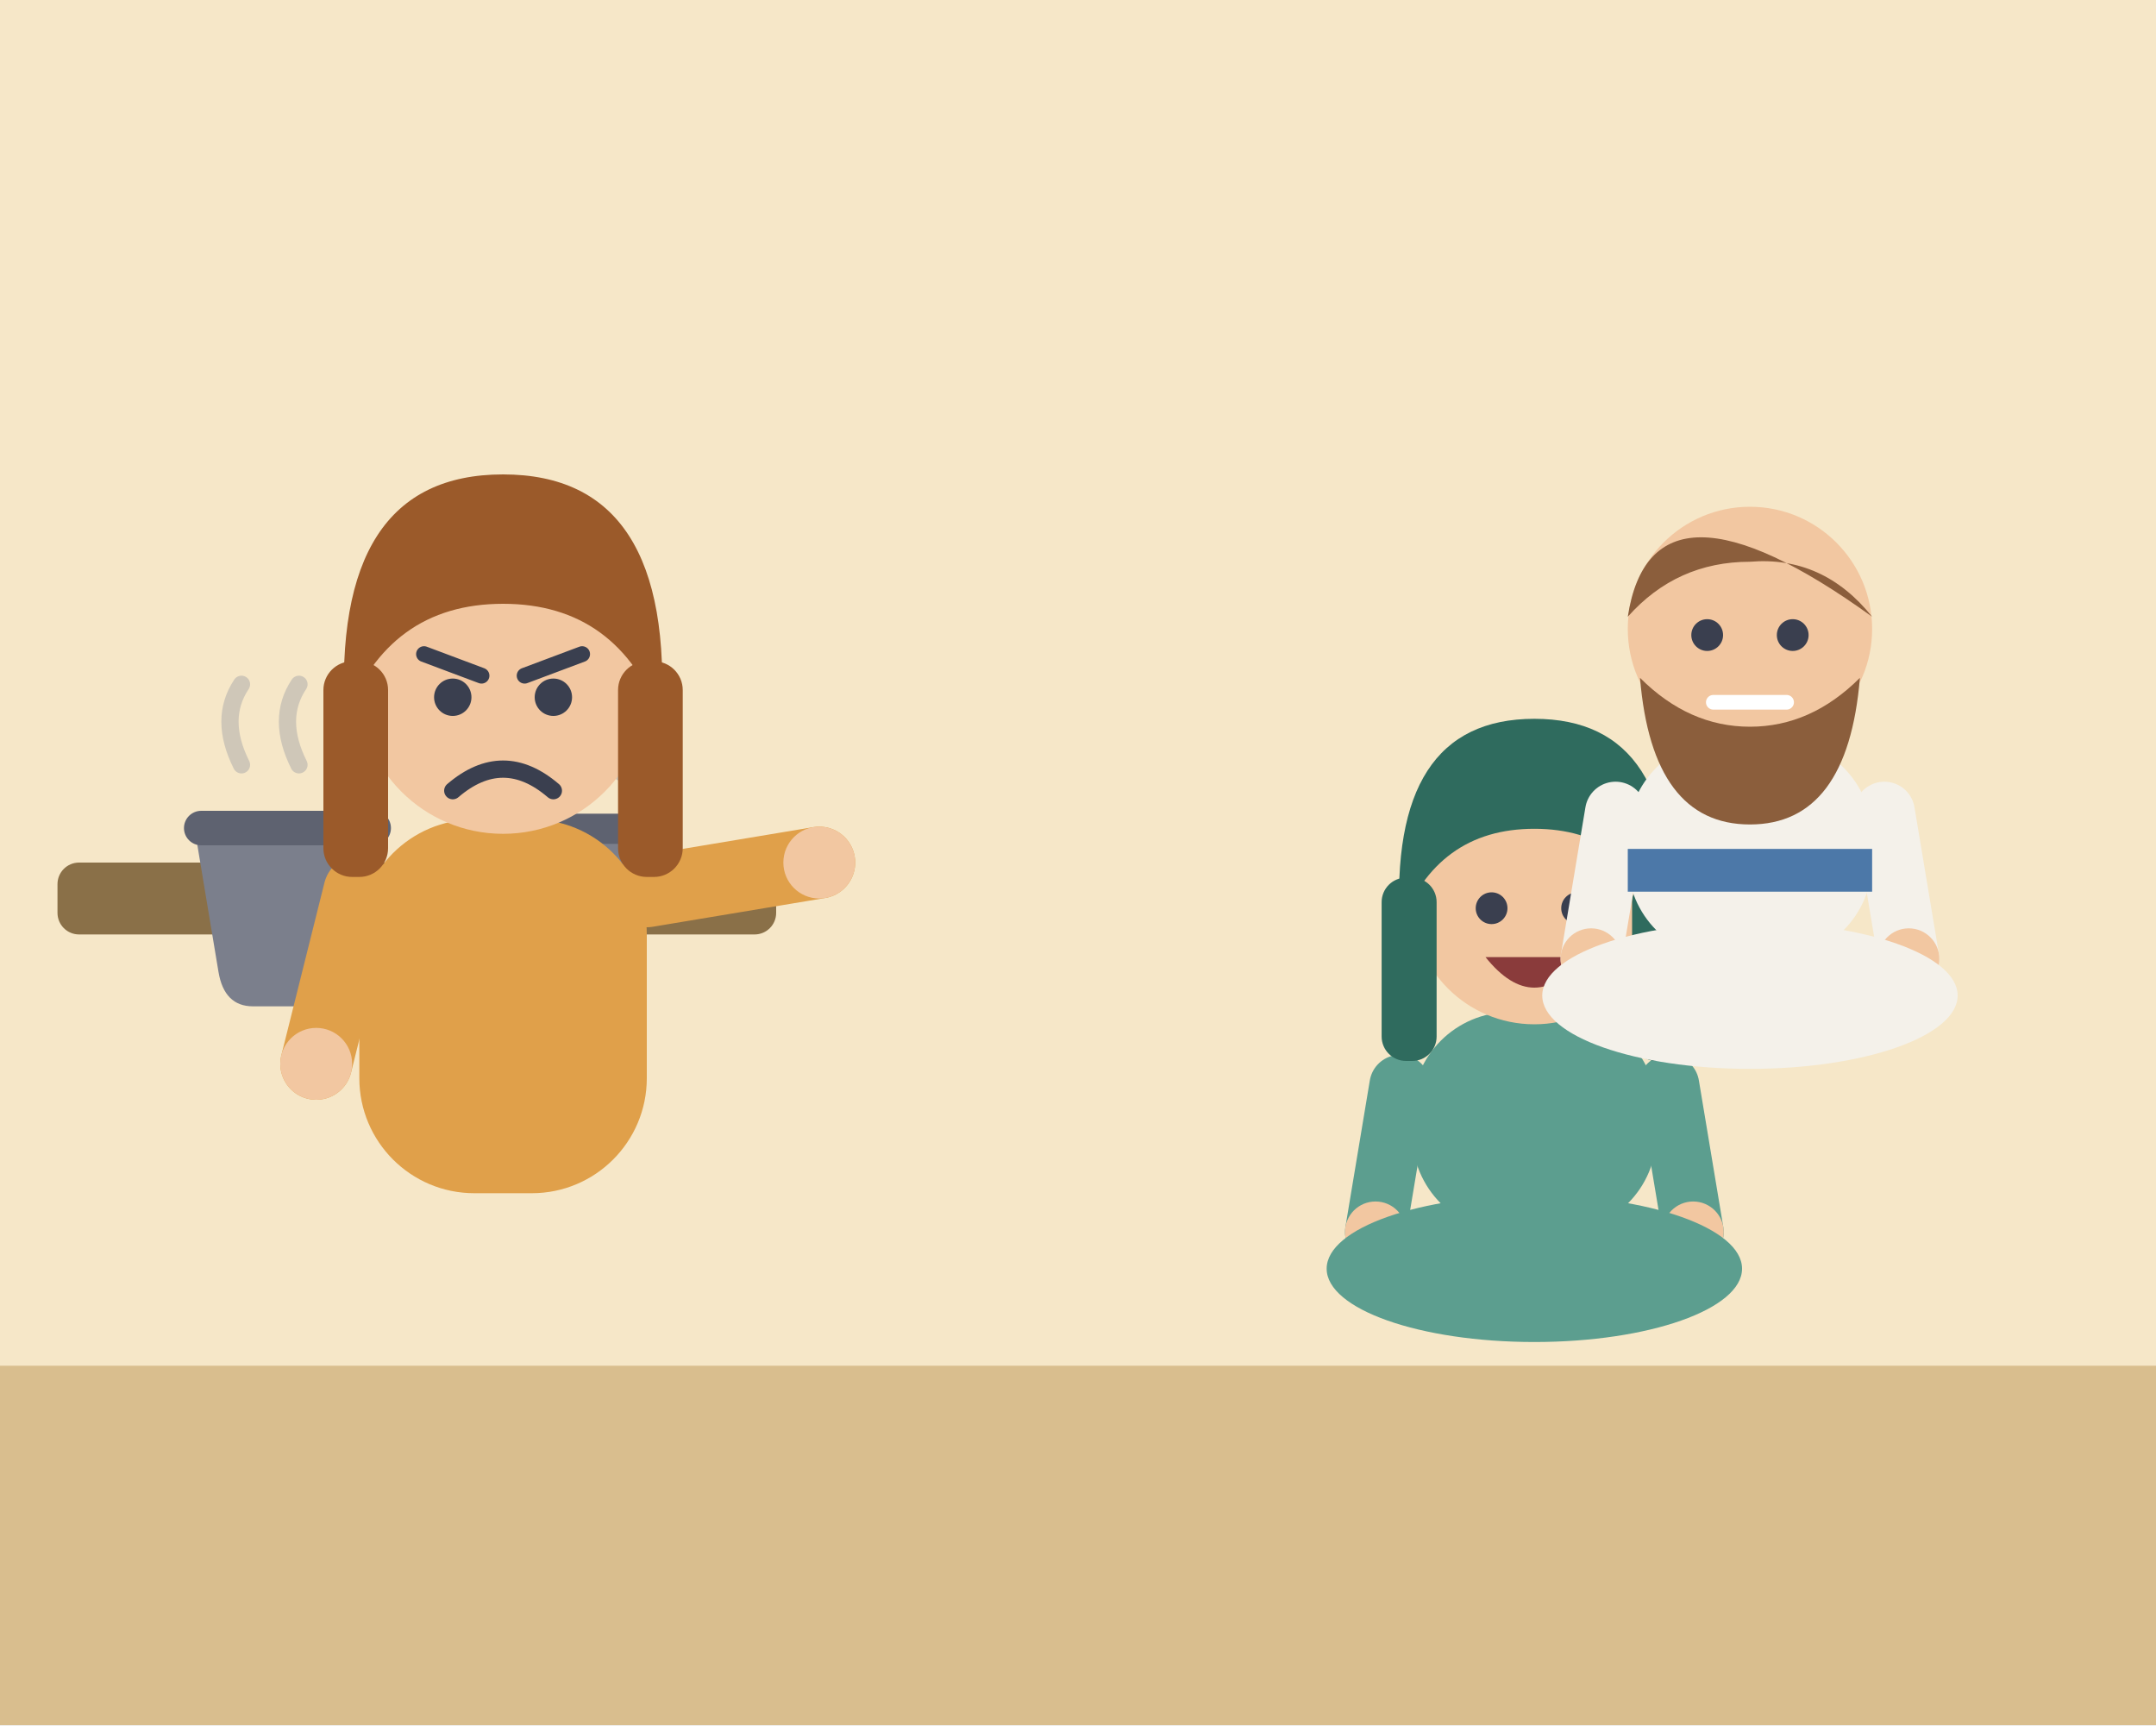
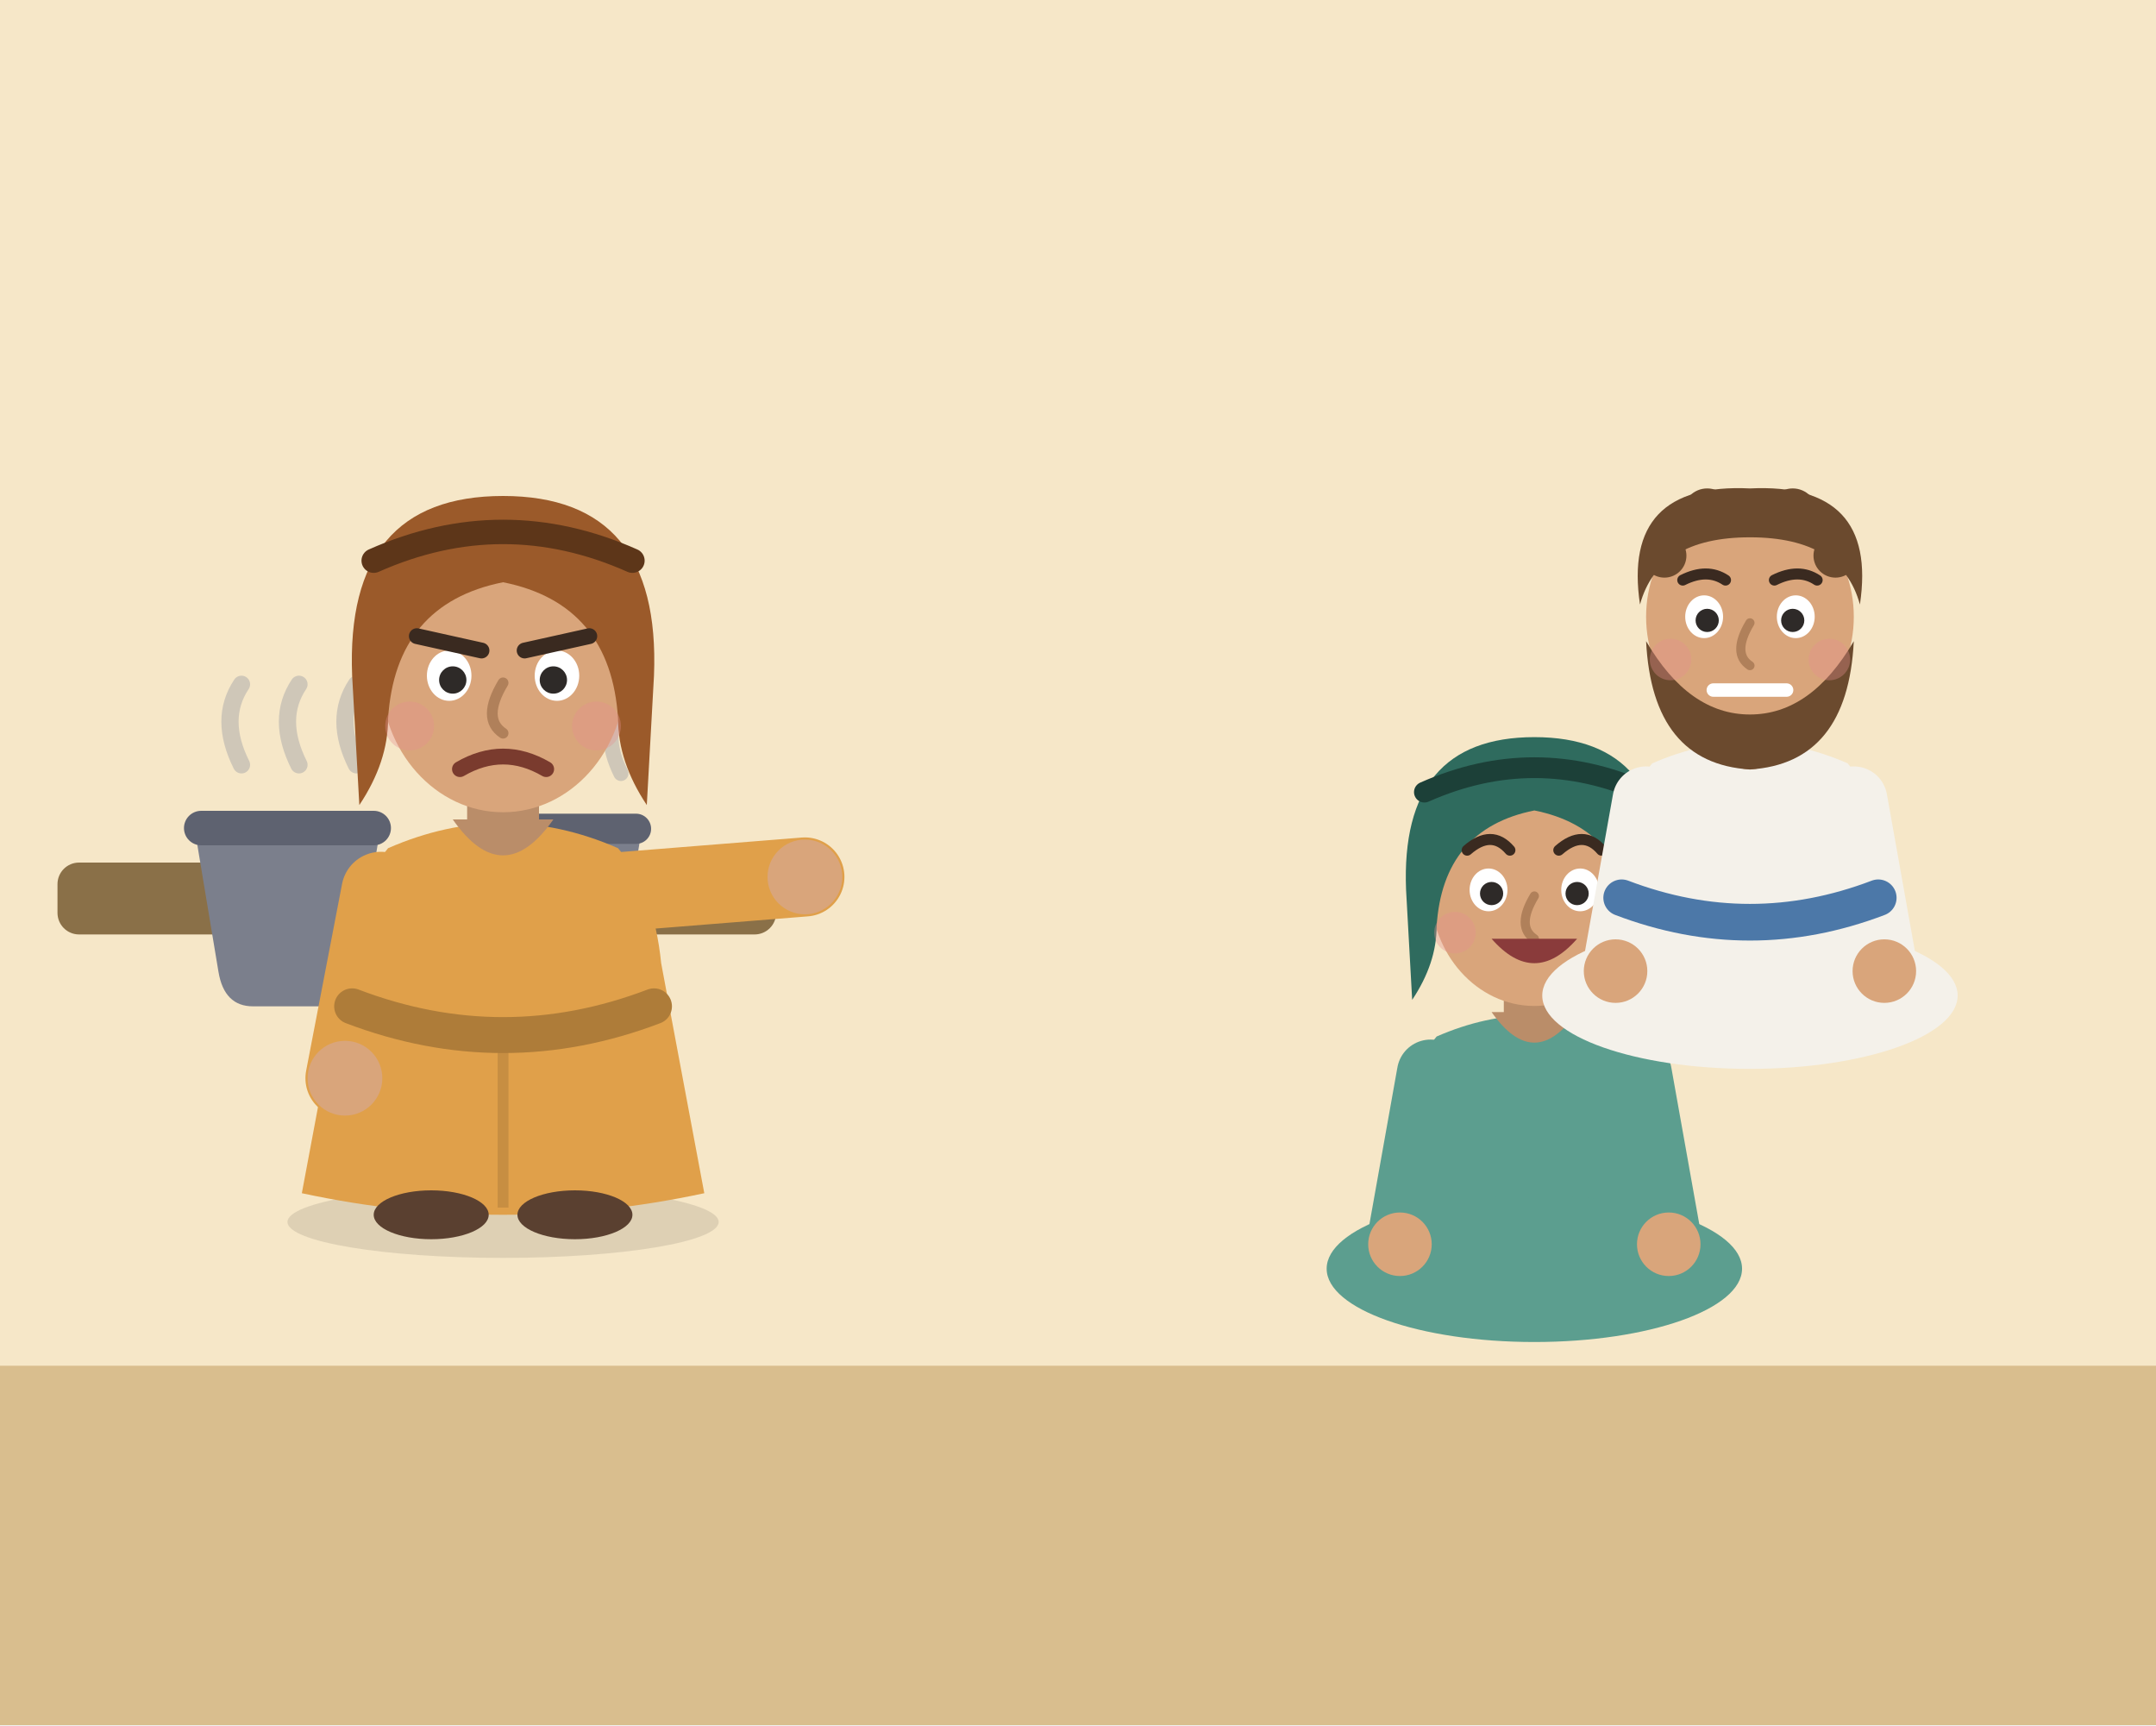
<svg xmlns="http://www.w3.org/2000/svg" viewBox="0 0 300 240">
  <rect width="300" height="240" fill="#F6E7C8" />
  <rect y="190" width="300" height="50" fill="#D9BE8E" />
  <rect x="8" y="120" width="100" height="10" rx="3" fill="#8A7048" />
  <g transform="translate(40,116) scale(0.8)">
    <path d="M-16 0h32l-4 24q-1 6-6 6h-12q-5 0-6-6z" fill="#7B7F8C" />
    <rect x="-18" y="-4" width="36" height="6" rx="3" fill="#5E6270" />
    <path d="M-8-12q-4-8 0-14M2-12q-4-8 0-14M12-12q-4-8 0-14" stroke="#CFC7B8" stroke-width="3" fill="none" stroke-linecap="round" />
  </g>
  <g transform="translate(78,116) scale(0.7)">
    <path d="M-16 0h32l-4 24q-1 6-6 6h-12q-5 0-6-6z" fill="#7B7F8C" />
    <rect x="-18" y="-4" width="36" height="6" rx="3" fill="#5E6270" />
    <path d="M-8-12q-4-8 0-14M2-12q-4-8 0-14M12-12q-4-8 0-14" stroke="#CFC7B8" stroke-width="3" fill="none" stroke-linecap="round" />
  </g>
  <g transform="translate(40,66) scale(1.0)">
-     <line x1="10" y1="58" x2="4" y2="82" stroke="#E0A04A" stroke-width="10" stroke-linecap="round" />
-     <circle cx="4" cy="82" r="5" fill="#F2C7A1" />
-     <line x1="50" y1="58" x2="74" y2="54" stroke="#E0A04A" stroke-width="10" stroke-linecap="round" />
-     <circle cx="74" cy="54" r="5" fill="#F2C7A1" />
-     <rect x="10" y="48" width="40" height="52" rx="16" fill="#E0A04A" />
-     <circle cx="30" cy="30" r="20" fill="#F2C7A1" />
-     <rect x="5" y="26" width="9" height="30" rx="4" fill="#9B5A2A" />
-     <rect x="46" y="26" width="9" height="30" rx="4" fill="#9B5A2A" />
-     <path d="M8 34q-2-34 22-34q24 0 22 34q-6-16-22-16q-16 0-22 16z" fill="#9B5A2A" />
-     <circle cx="23" cy="31" r="2.6" fill="#3A3F4F" />
-     <circle cx="37" cy="31" r="2.6" fill="#3A3F4F" />
-     <path d="M23 44q7-6 14 0" stroke="#3A3F4F" stroke-width="2.4" fill="none" stroke-linecap="round" />
-     <path d="M19 25l8 3M41 25l-8 3" stroke="#3A3F4F" stroke-width="2.2" stroke-linecap="round" />
+     <ellipse cx="30" cy="104" rx="30" ry="5" fill="#000" opacity=".1" />
+     <line x1="13" y1="58" x2="8" y2="84" stroke="#E0A04A" stroke-width="11" stroke-linecap="round" />
+     <line x1="47" y1="58" x2="72" y2="56" stroke="#E0A04A" stroke-width="11" stroke-linecap="round" />
+     <rect x="25" y="40" width="10" height="14" rx="4" fill="#BA8D69" />
+     <path d="M14 52Q30 45 46 52Q51 58 52 68L58 100Q30 106 2 100L8 68Q9 58 14 52Z" fill="#E0A04A" />
+     <path d="M9 74Q30 82 51 74" stroke="#AE7C39" stroke-width="5" fill="none" stroke-linecap="round" />
+     <path d="M30 80V102" stroke="#AE7C39" stroke-width="1.5" opacity=".5" />
+     <ellipse cx="20" cy="103" rx="8" ry="3.4" fill="#5A4030" />
+     <ellipse cx="40" cy="103" rx="8" ry="3.4" fill="#5A4030" />
+     <path d="M23 48Q30 58 37 48Z" fill="#BA8D69" />
+     <circle cx="8" cy="84" r="5.2" fill="#D9A57B" />
+     <circle cx="72" cy="56" r="5.2" fill="#D9A57B" />
+     <ellipse cx="30" cy="28" rx="17" ry="19" fill="#D9A57B" />
+     <path d="M30 3Q8 3 9 28L10 46Q14 40 14 34Q15 18 30 15Q45 18 46 34Q46 40 50 46L51 28Q52 3 30 3Z" fill="#9B5A2A" />
+     <path d="M12 12Q30 4 48 12" stroke="#5D3619" stroke-width="3.4" fill="none" stroke-linecap="round" />
+     <ellipse cx="22.5" cy="28" rx="3.1" ry="3.5" fill="#fff" />
+     <ellipse cx="37.5" cy="28" rx="3.1" ry="3.5" fill="#fff" />
+     <circle cx="23" cy="28.6" r="1.9" fill="#2E2A28" />
+     <circle cx="37" cy="28.6" r="1.9" fill="#2E2A28" />
+     <circle cx="17" cy="35" r="3.4" fill="#E58E8E" opacity=".35" />
+     <circle cx="43" cy="35" r="3.4" fill="#E58E8E" opacity=".35" />
+     <path d="M30 29q-3 5 0 7" stroke="#B0805A" stroke-width="1.5" fill="none" stroke-linecap="round" />
+     <path d="M24 41q6-3.5 12 0" stroke="#7A3B2E" stroke-width="2.2" fill="none" stroke-linecap="round" />
+     <path d="M18 22.5l9 2M42 22.5l-9 2" stroke="#3A2A20" stroke-width="2.2" stroke-linecap="round" />
  </g>
  <g transform="translate(188,100) scale(0.85)">
-     <line x1="8" y1="60" x2="4" y2="84" stroke="#5C9E8F" stroke-width="10" stroke-linecap="round" />
-     <circle cx="4" cy="84" r="5" fill="#F2C7A1" />
-     <line x1="52" y1="60" x2="56" y2="84" stroke="#5C9E8F" stroke-width="10" stroke-linecap="round" />
-     <circle cx="56" cy="84" r="5" fill="#F2C7A1" />
-     <rect x="10" y="48" width="40" height="36" rx="16" fill="#5C9E8F" />
+     <line x1="13" y1="58" x2="8" y2="86" stroke="#5C9E8F" stroke-width="11" stroke-linecap="round" />
+     <line x1="47" y1="58" x2="52" y2="86" stroke="#5C9E8F" stroke-width="11" stroke-linecap="round" />
+     <rect x="25" y="40" width="10" height="14" rx="4" fill="#BA8D69" />
+     <path d="M14 52Q30 45 46 52Q51 58 51 66L53 86H7L9 66Q9 58 14 52Z" fill="#5C9E8F" />
    <ellipse cx="30" cy="90" rx="34" ry="12" fill="#5C9E8F" />
-     <circle cx="30" cy="30" r="20" fill="#F2C7A1" />
-     <rect x="5" y="26" width="9" height="30" rx="4" fill="#2F6B5E" />
-     <rect x="46" y="26" width="9" height="30" rx="4" fill="#2F6B5E" />
-     <path d="M8 34q-2-34 22-34q24 0 22 34q-6-16-22-16q-16 0-22 16z" fill="#2F6B5E" />
-     <circle cx="23" cy="31" r="2.6" fill="#3A3F4F" />
-     <circle cx="37" cy="31" r="2.6" fill="#3A3F4F" />
-     <path d="M22 39q8 10 16 0z" fill="#8A3B3B" />
+     <path d="M23 48Q30 58 37 48Z" fill="#BA8D69" />
+     <circle cx="8" cy="86" r="5.2" fill="#D9A57B" />
+     <circle cx="52" cy="86" r="5.2" fill="#D9A57B" />
+     <ellipse cx="30" cy="28" rx="17" ry="19" fill="#D9A57B" />
+     <path d="M30 3Q8 3 9 28L10 46Q14 40 14 34Q15 18 30 15Q45 18 46 34Q46 40 50 46L51 28Q52 3 30 3Z" fill="#2F6B5E" />
+     <path d="M12 12Q30 4 48 12" stroke="#1C4038" stroke-width="3.4" fill="none" stroke-linecap="round" />
+     <ellipse cx="22.5" cy="28" rx="3.1" ry="3.5" fill="#fff" />
+     <ellipse cx="37.5" cy="28" rx="3.1" ry="3.5" fill="#fff" />
+     <circle cx="23" cy="28.6" r="1.9" fill="#2E2A28" />
+     <circle cx="37" cy="28.6" r="1.9" fill="#2E2A28" />
+     <circle cx="17" cy="35" r="3.4" fill="#E58E8E" opacity=".35" />
+     <circle cx="43" cy="35" r="3.4" fill="#E58E8E" opacity=".35" />
+     <path d="M30 29q-3 5 0 7" stroke="#B0805A" stroke-width="1.5" fill="none" stroke-linecap="round" />
+     <path d="M23 36q7 8 14 0z" fill="#8A3B3B" />
+     <path d="M19 21.5q4-3.5 7 0M34 21.5q4-3.5 7 0" stroke="#3A2A20" stroke-width="1.8" fill="none" stroke-linecap="round" />
  </g>
  <g transform="translate(218,62) scale(0.85)">
-     <line x1="8" y1="60" x2="4" y2="84" stroke="#F4F1EA" stroke-width="10" stroke-linecap="round" />
-     <circle cx="4" cy="84" r="5" fill="#F2C7A1" />
-     <line x1="52" y1="60" x2="56" y2="84" stroke="#F4F1EA" stroke-width="10" stroke-linecap="round" />
-     <circle cx="56" cy="84" r="5" fill="#F2C7A1" />
-     <rect x="10" y="48" width="40" height="36" rx="16" fill="#F4F1EA" />
+     <line x1="13" y1="58" x2="8" y2="86" stroke="#F4F1EA" stroke-width="11" stroke-linecap="round" />
+     <line x1="47" y1="58" x2="52" y2="86" stroke="#F4F1EA" stroke-width="11" stroke-linecap="round" />
+     <rect x="25" y="40" width="10" height="14" rx="4" fill="#BA8D69" />
+     <path d="M14 52Q30 45 46 52Q51 58 51 66L53 86H7L9 66Q9 58 14 52Z" fill="#F4F1EA" />
    <ellipse cx="30" cy="90" rx="34" ry="12" fill="#F4F1EA" />
-     <circle cx="30" cy="30" r="20" fill="#F2C7A1" />
-     <path d="M10 28q4-26 40 0q-8-10-20-9q-12 0-20 9z" fill="#8B5E3C" />
-     <path d="M12 38q2 24 18 24q16 0 18-24q-8 8-18 8q-10 0-18-8z" fill="#8B5E3C" />
-     <circle cx="23" cy="31" r="2.6" fill="#3A3F4F" />
-     <circle cx="37" cy="31" r="2.6" fill="#3A3F4F" />
-     <path d="M24 42h12" stroke="#FFFFFF" stroke-width="2.4" stroke-linecap="round" />
+     <path d="M23 48Q30 58 37 48Z" fill="#BA8D69" />
+     <circle cx="8" cy="86" r="5.2" fill="#D9A57B" />
+     <circle cx="52" cy="86" r="5.2" fill="#D9A57B" />
+     <ellipse cx="30" cy="28" rx="17" ry="19" fill="#D9A57B" />
+     <path d="M12 26Q9 6 30 7Q51 6 48 26Q45 15 30 15Q15 15 12 26Z" fill="#6B4A2E" />
+     <circle cx="16" cy="18" r="3.6" fill="#6B4A2E" />
+     <circle cx="44" cy="18" r="3.6" fill="#6B4A2E" />
+     <circle cx="23" cy="11" r="4" fill="#6B4A2E" />
+     <circle cx="37" cy="11" r="4" fill="#6B4A2E" />
+     <path d="M13 32Q14 52 30 53Q46 52 47 32Q40 44 30 44Q20 44 13 32Z" fill="#6B4A2E" />
+     <ellipse cx="22.5" cy="28" rx="3.1" ry="3.5" fill="#fff" />
+     <ellipse cx="37.5" cy="28" rx="3.1" ry="3.5" fill="#fff" />
+     <circle cx="23" cy="28.6" r="1.9" fill="#2E2A28" />
+     <circle cx="37" cy="28.6" r="1.9" fill="#2E2A28" />
+     <circle cx="17" cy="35" r="3.4" fill="#E58E8E" opacity=".35" />
+     <circle cx="43" cy="35" r="3.4" fill="#E58E8E" opacity=".35" />
+     <path d="M30 29q-3 5 0 7" stroke="#B0805A" stroke-width="1.5" fill="none" stroke-linecap="round" />
+     <path d="M24 40h12" stroke="#FFFFFF" stroke-width="2.2" stroke-linecap="round" />
+     <path d="M19 22q4-2 7 0M34 22q4-2 7 0" stroke="#3A2A20" stroke-width="1.8" fill="none" stroke-linecap="round" />
  </g>
  <g transform="translate(218,62) scale(0.85)">
-     <rect x="10" y="66" width="40" height="7" fill="#4C78A8" />
+     <path d="M9 74Q30 82 51 74" stroke="#4C78A8" stroke-width="6" fill="none" stroke-linecap="round" />
  </g>
</svg>
